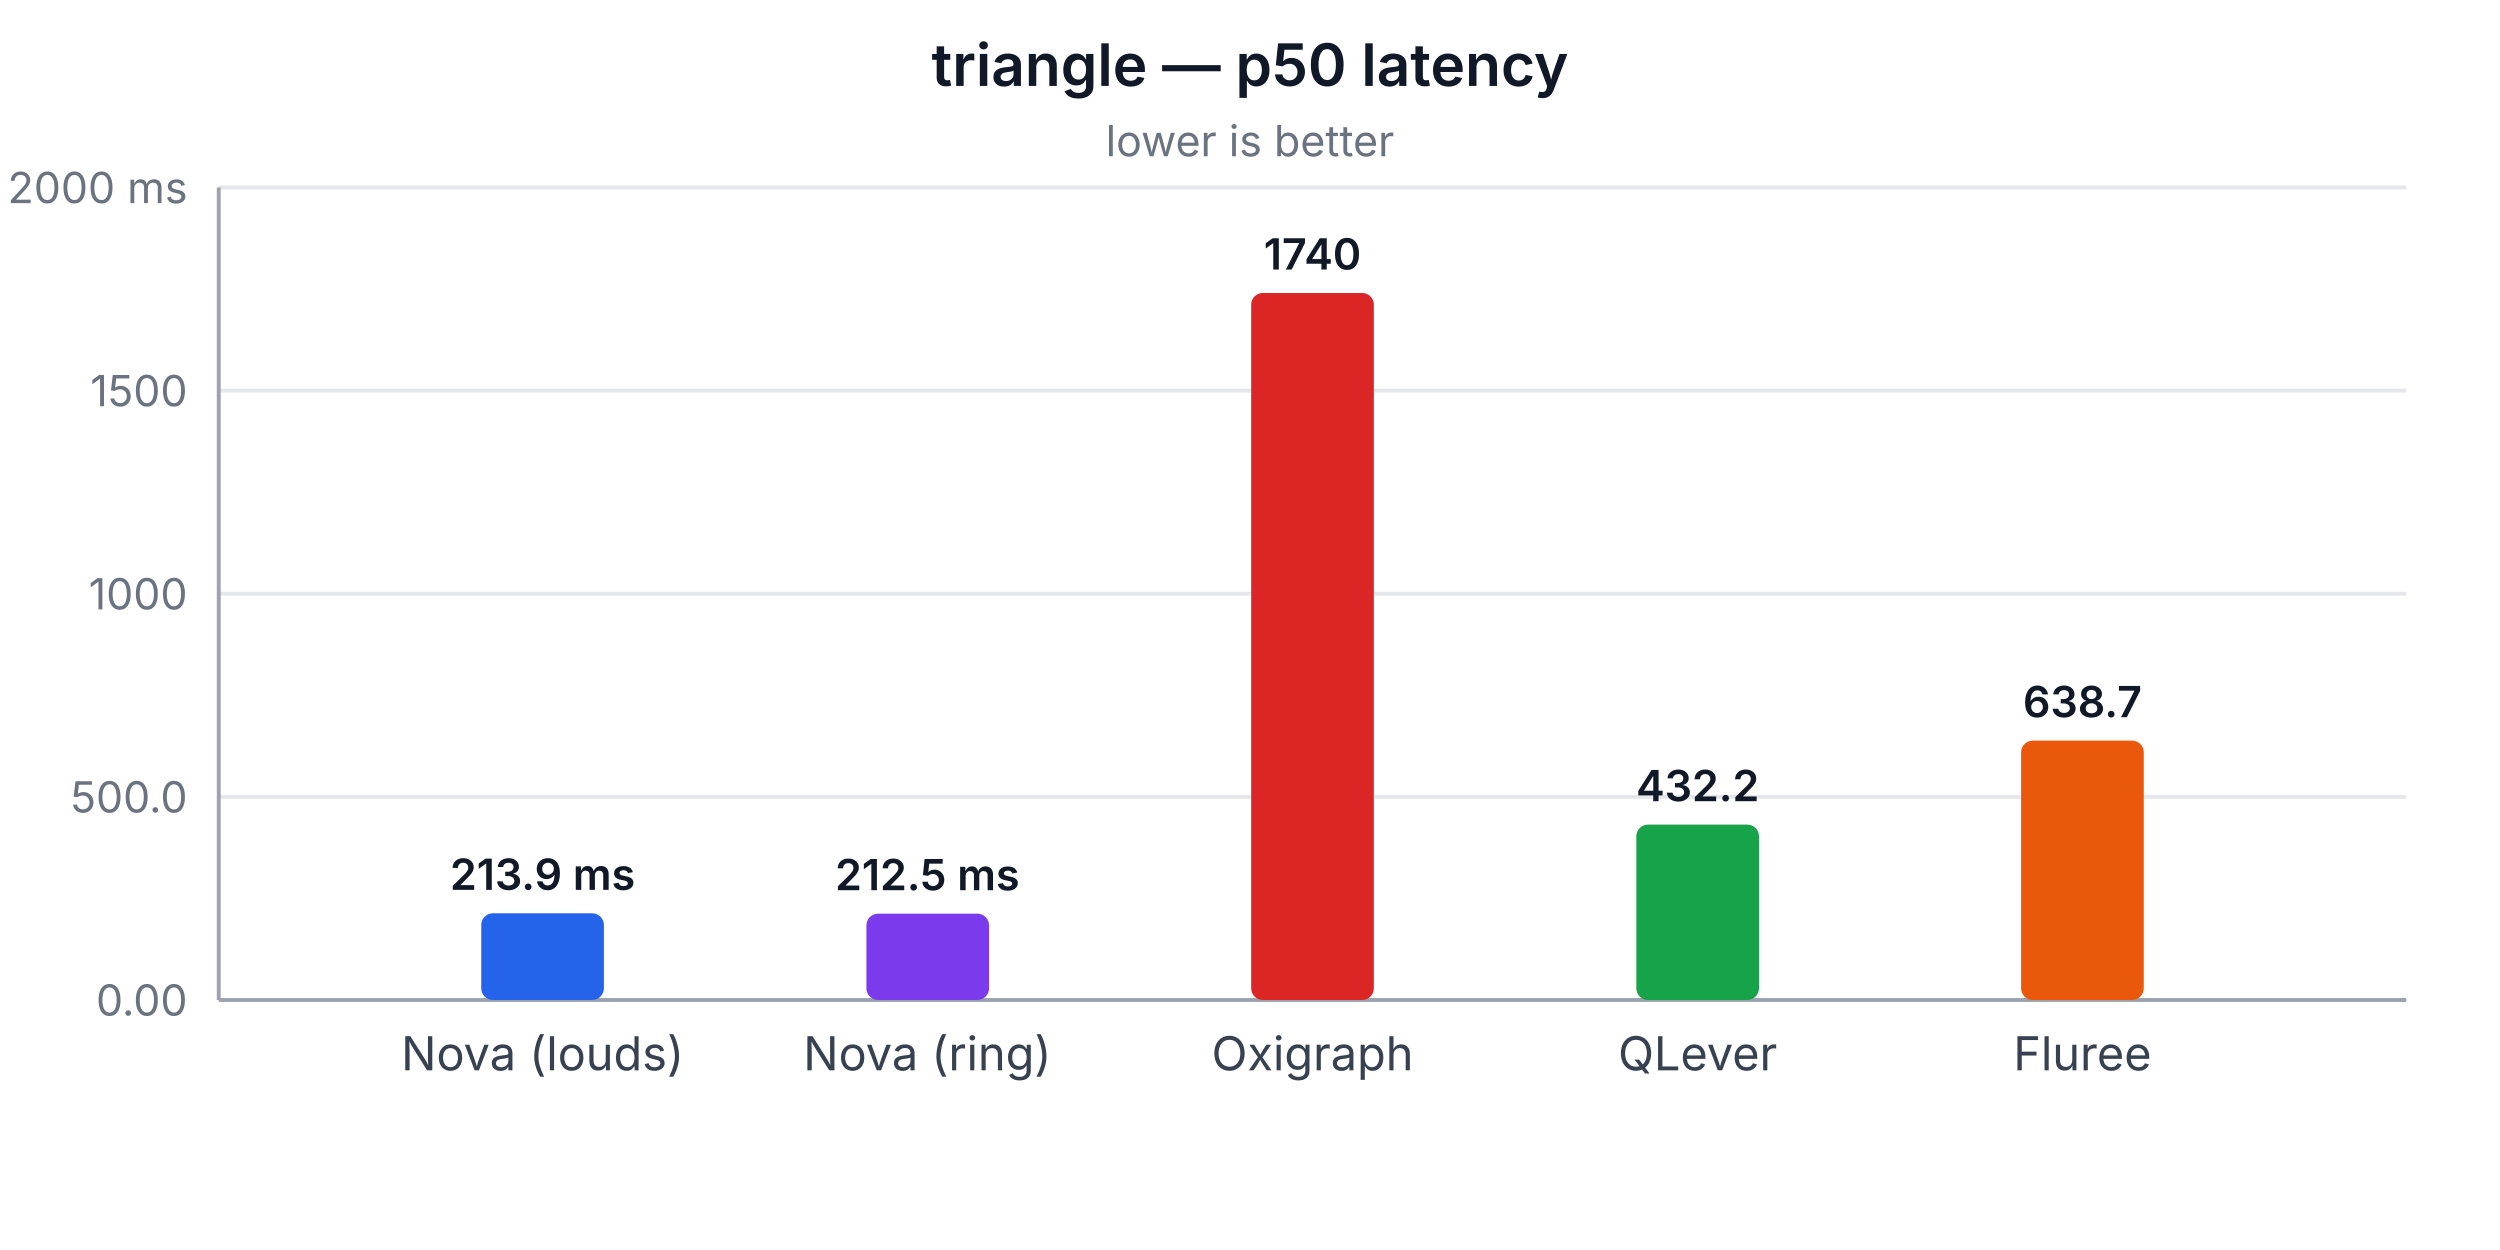
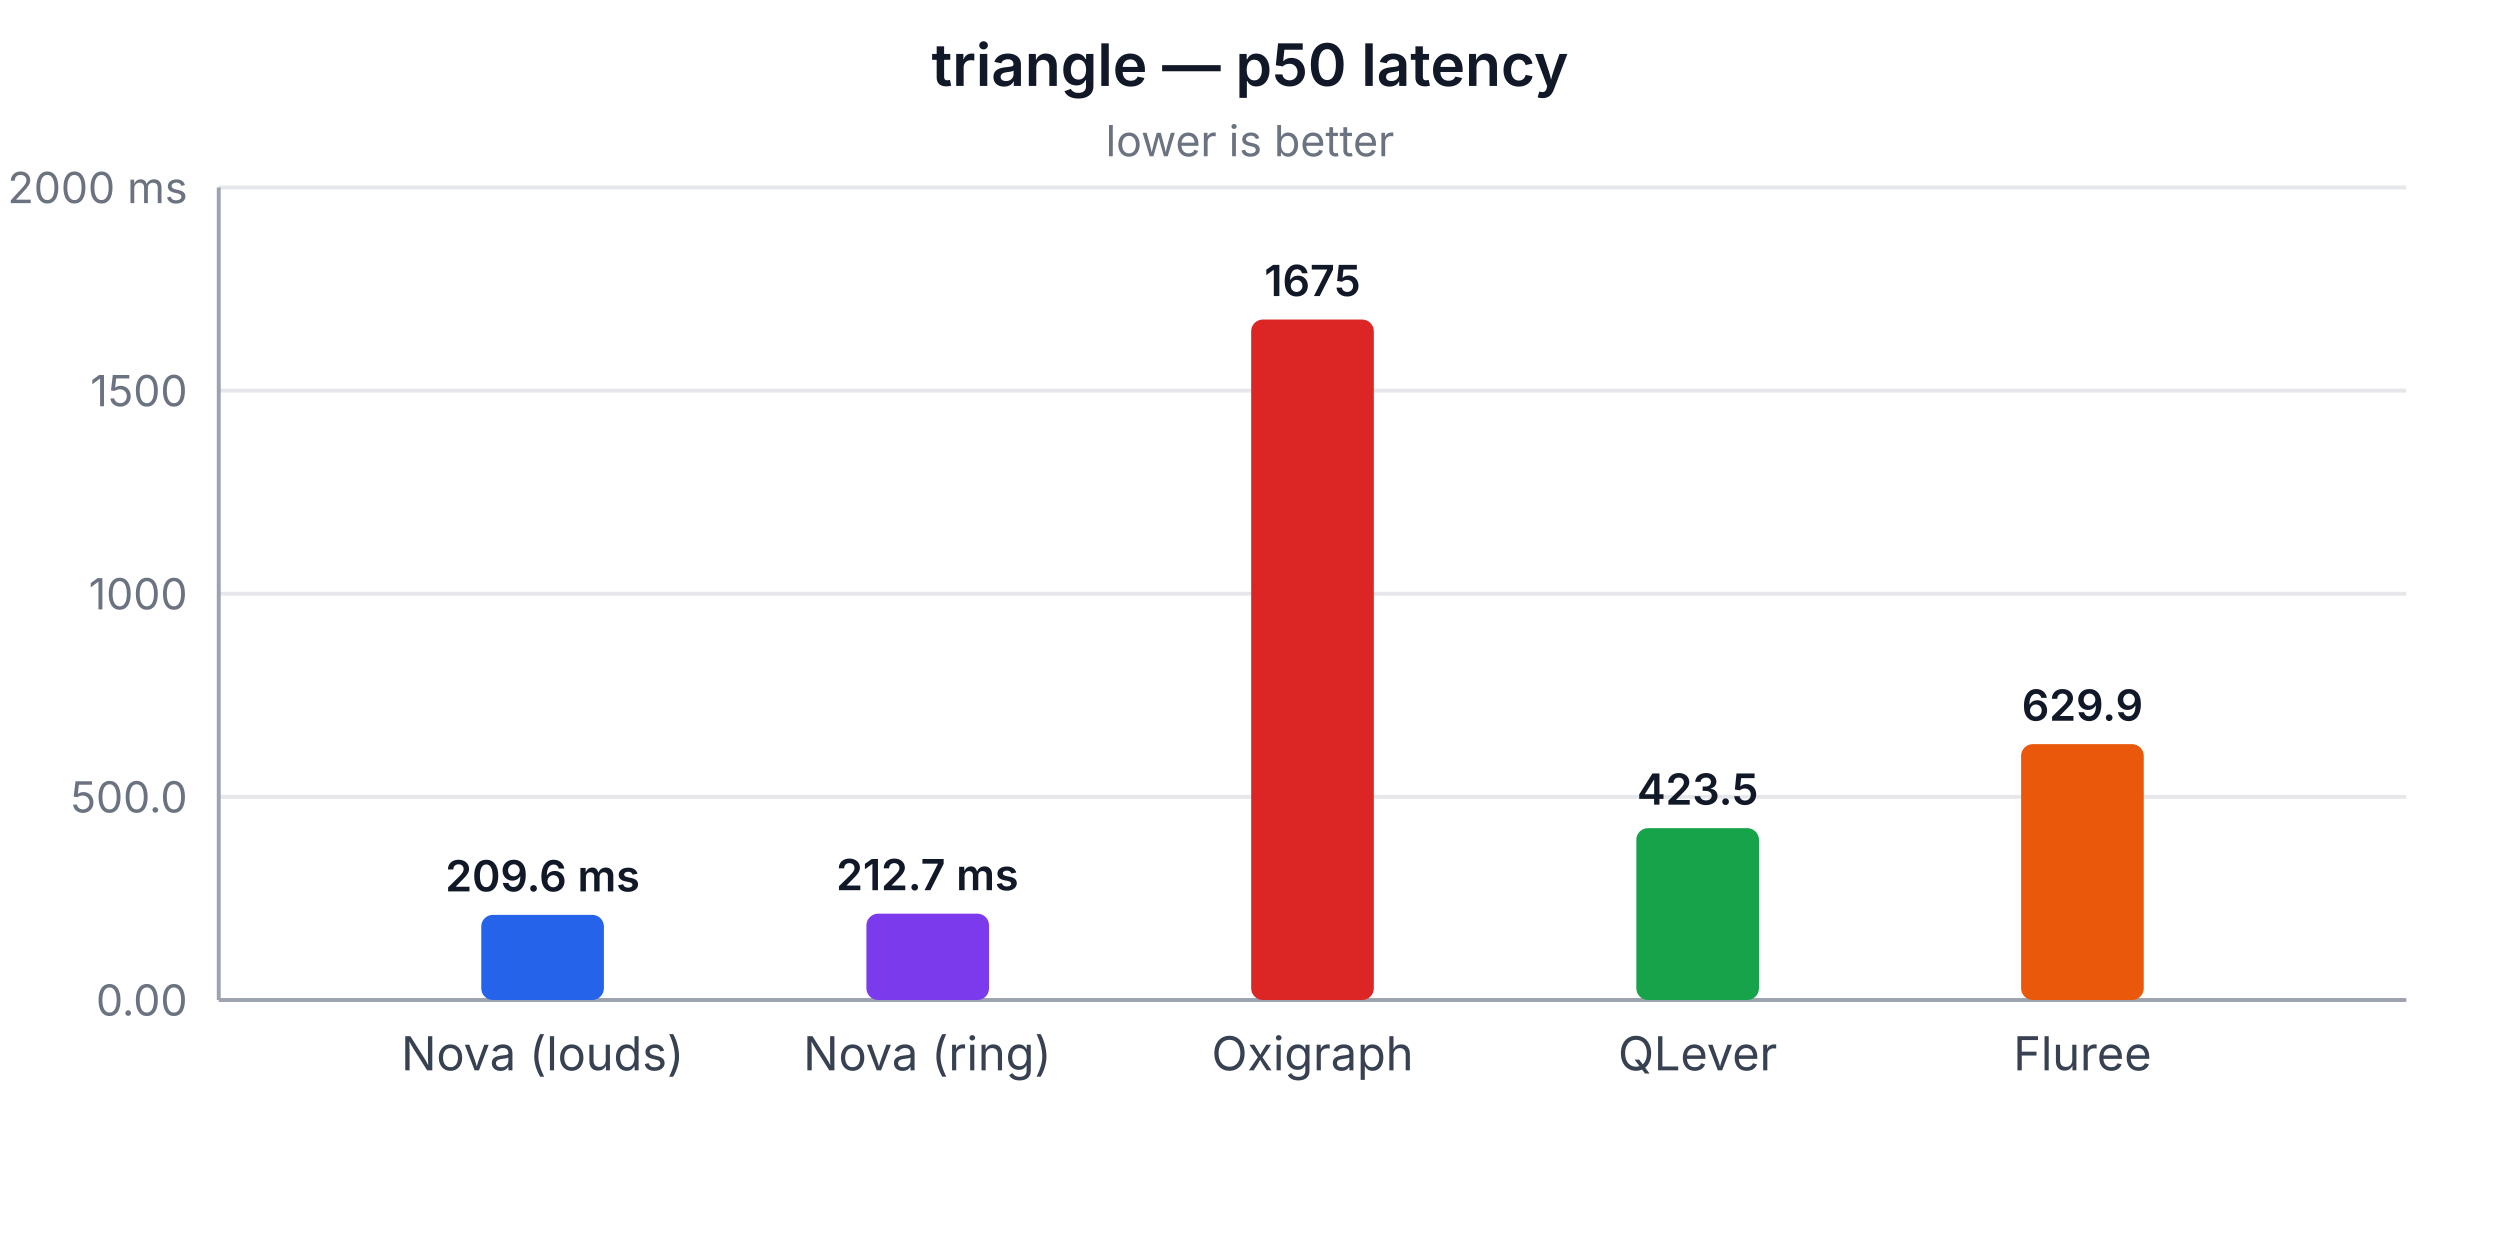
<svg xmlns="http://www.w3.org/2000/svg" width="640" height="320" viewBox="0 0 640 320" role="img" aria-label="triangle — p50 latency">
  <style>
  .title { fill: #111827; }
  .muted { fill: #6b7280; }
  .label { fill: #374151; }
  .grid  { stroke: #e5e7eb; stroke-width: 1; }
  .axis  { stroke: #9ca3af; stroke-width: 1; }
  @media (prefers-color-scheme: dark) {
    .title { fill: #f3f4f6; }
    .muted { fill: #9ca3af; }
    .label { fill: #d1d5db; }
    .grid  { stroke: #374151; }
    .axis  { stroke: #6b7280; }
  }
</style>
  <text class="title" x="320.0" y="22" text-anchor="middle" font-family="system-ui, -apple-system, sans-serif" font-size="15" font-weight="600">triangle — p50 latency</text>
  <text class="muted" x="320.0" y="40" text-anchor="middle" font-family="system-ui, -apple-system, sans-serif" font-size="11">lower is better</text>
  <line class="grid" x1="56" y1="256.0" x2="616" y2="256.0" />
  <text class="muted" x="48" y="260.0" text-anchor="end" font-family="system-ui, -apple-system, sans-serif" font-size="11">0.00</text>
  <line class="grid" x1="56" y1="204.0" x2="616" y2="204.0" />
  <text class="muted" x="48" y="208.0" text-anchor="end" font-family="system-ui, -apple-system, sans-serif" font-size="11">500.0</text>
  <line class="grid" x1="56" y1="152.0" x2="616" y2="152.0" />
  <text class="muted" x="48" y="156.0" text-anchor="end" font-family="system-ui, -apple-system, sans-serif" font-size="11">1000</text>
  <line class="grid" x1="56" y1="100.0" x2="616" y2="100.0" />
  <text class="muted" x="48" y="104.0" text-anchor="end" font-family="system-ui, -apple-system, sans-serif" font-size="11">1500</text>
  <line class="grid" x1="56" y1="48.0" x2="616" y2="48.0" />
  <text class="muted" x="48" y="52.0" text-anchor="end" font-family="system-ui, -apple-system, sans-serif" font-size="11">2000 ms</text>
  <line class="axis" x1="56" y1="48" x2="56" y2="256" />
  <line class="axis" x1="56" y1="256" x2="616" y2="256" />
-   <rect x="123.2" y="233.8" width="31.4" height="22.2" fill="#2563eb" rx="3" />
-   <text class="title" x="138.9" y="227.8" text-anchor="middle" font-family="system-ui, -apple-system, sans-serif" font-size="11" font-weight="600">213.9 ms</text>
+   <rect x="123.2" y="234.2" width="31.4" height="21.8" fill="#2563eb" rx="3" />
+   <text class="title" x="138.9" y="228.2" text-anchor="middle" font-family="system-ui, -apple-system, sans-serif" font-size="11" font-weight="600">209.6 ms</text>
  <text class="label" x="138.9" y="274" text-anchor="middle" font-family="system-ui, -apple-system, sans-serif" font-size="12">Nova (louds)</text>
  <rect x="221.8" y="233.9" width="31.4" height="22.1" fill="#7c3aed" rx="3" />
-   <text class="title" x="237.4" y="227.9" text-anchor="middle" font-family="system-ui, -apple-system, sans-serif" font-size="11" font-weight="600">212.5 ms</text>
+   <text class="title" x="237.4" y="227.9" text-anchor="middle" font-family="system-ui, -apple-system, sans-serif" font-size="11" font-weight="600">212.7 ms</text>
  <text class="label" x="237.4" y="274" text-anchor="middle" font-family="system-ui, -apple-system, sans-serif" font-size="12">Nova (ring)</text>
-   <rect x="320.3" y="75.0" width="31.4" height="181.0" fill="#dc2626" rx="3" />
-   <text class="title" x="336.0" y="69.0" text-anchor="middle" font-family="system-ui, -apple-system, sans-serif" font-size="11" font-weight="600">1740</text>
+   <rect x="320.3" y="81.8" width="31.4" height="174.2" fill="#dc2626" rx="3" />
+   <text class="title" x="336.0" y="75.8" text-anchor="middle" font-family="system-ui, -apple-system, sans-serif" font-size="11" font-weight="600">1675</text>
  <text class="label" x="336.0" y="274" text-anchor="middle" font-family="system-ui, -apple-system, sans-serif" font-size="12">Oxigraph</text>
-   <rect x="418.9" y="211.1" width="31.4" height="44.9" fill="#16a34a" rx="3" />
-   <text class="title" x="434.6" y="205.1" text-anchor="middle" font-family="system-ui, -apple-system, sans-serif" font-size="11" font-weight="600">432.2</text>
+   <rect x="418.9" y="212.0" width="31.4" height="44.0" fill="#16a34a" rx="3" />
+   <text class="title" x="434.6" y="206.0" text-anchor="middle" font-family="system-ui, -apple-system, sans-serif" font-size="11" font-weight="600">423.5</text>
  <text class="label" x="434.6" y="274" text-anchor="middle" font-family="system-ui, -apple-system, sans-serif" font-size="12">QLever</text>
-   <rect x="517.4" y="189.6" width="31.4" height="66.4" fill="#ea580c" rx="3" />
-   <text class="title" x="533.1" y="183.6" text-anchor="middle" font-family="system-ui, -apple-system, sans-serif" font-size="11" font-weight="600">638.7</text>
+   <rect x="517.4" y="190.5" width="31.4" height="65.5" fill="#ea580c" rx="3" />
+   <text class="title" x="533.1" y="184.5" text-anchor="middle" font-family="system-ui, -apple-system, sans-serif" font-size="11" font-weight="600">629.9</text>
  <text class="label" x="533.1" y="274" text-anchor="middle" font-family="system-ui, -apple-system, sans-serif" font-size="12">Fluree</text>
</svg>
